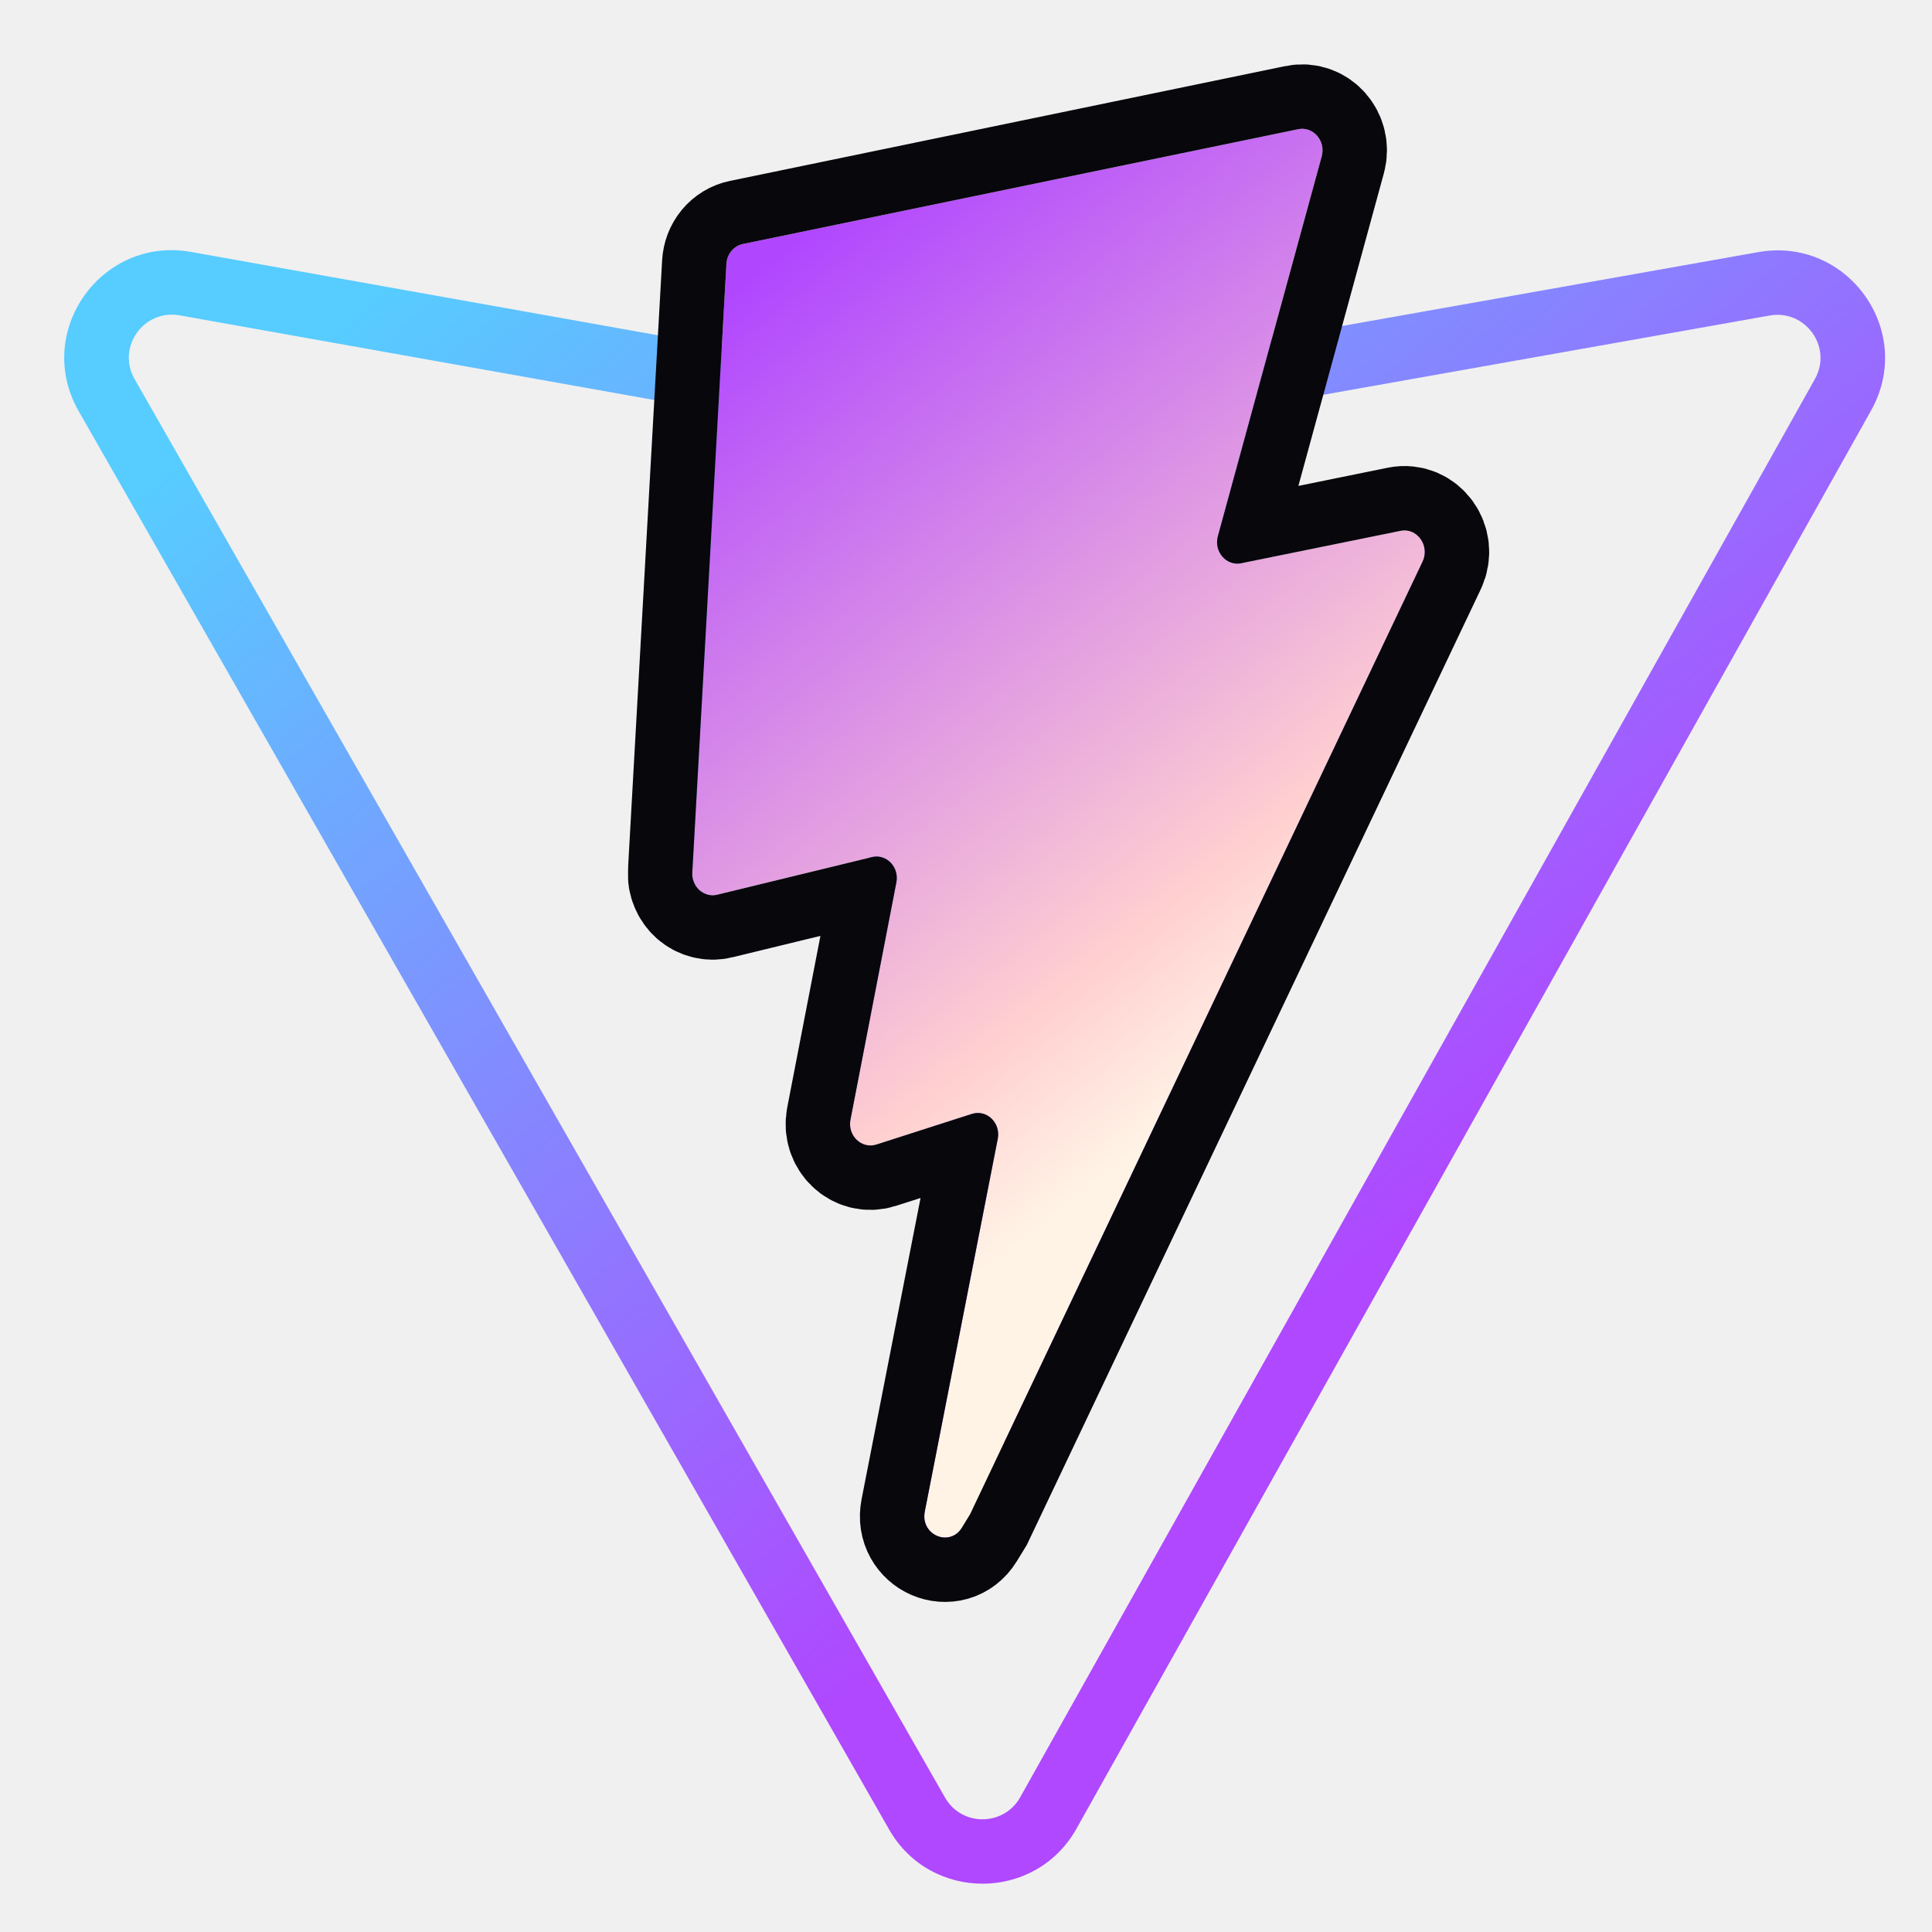
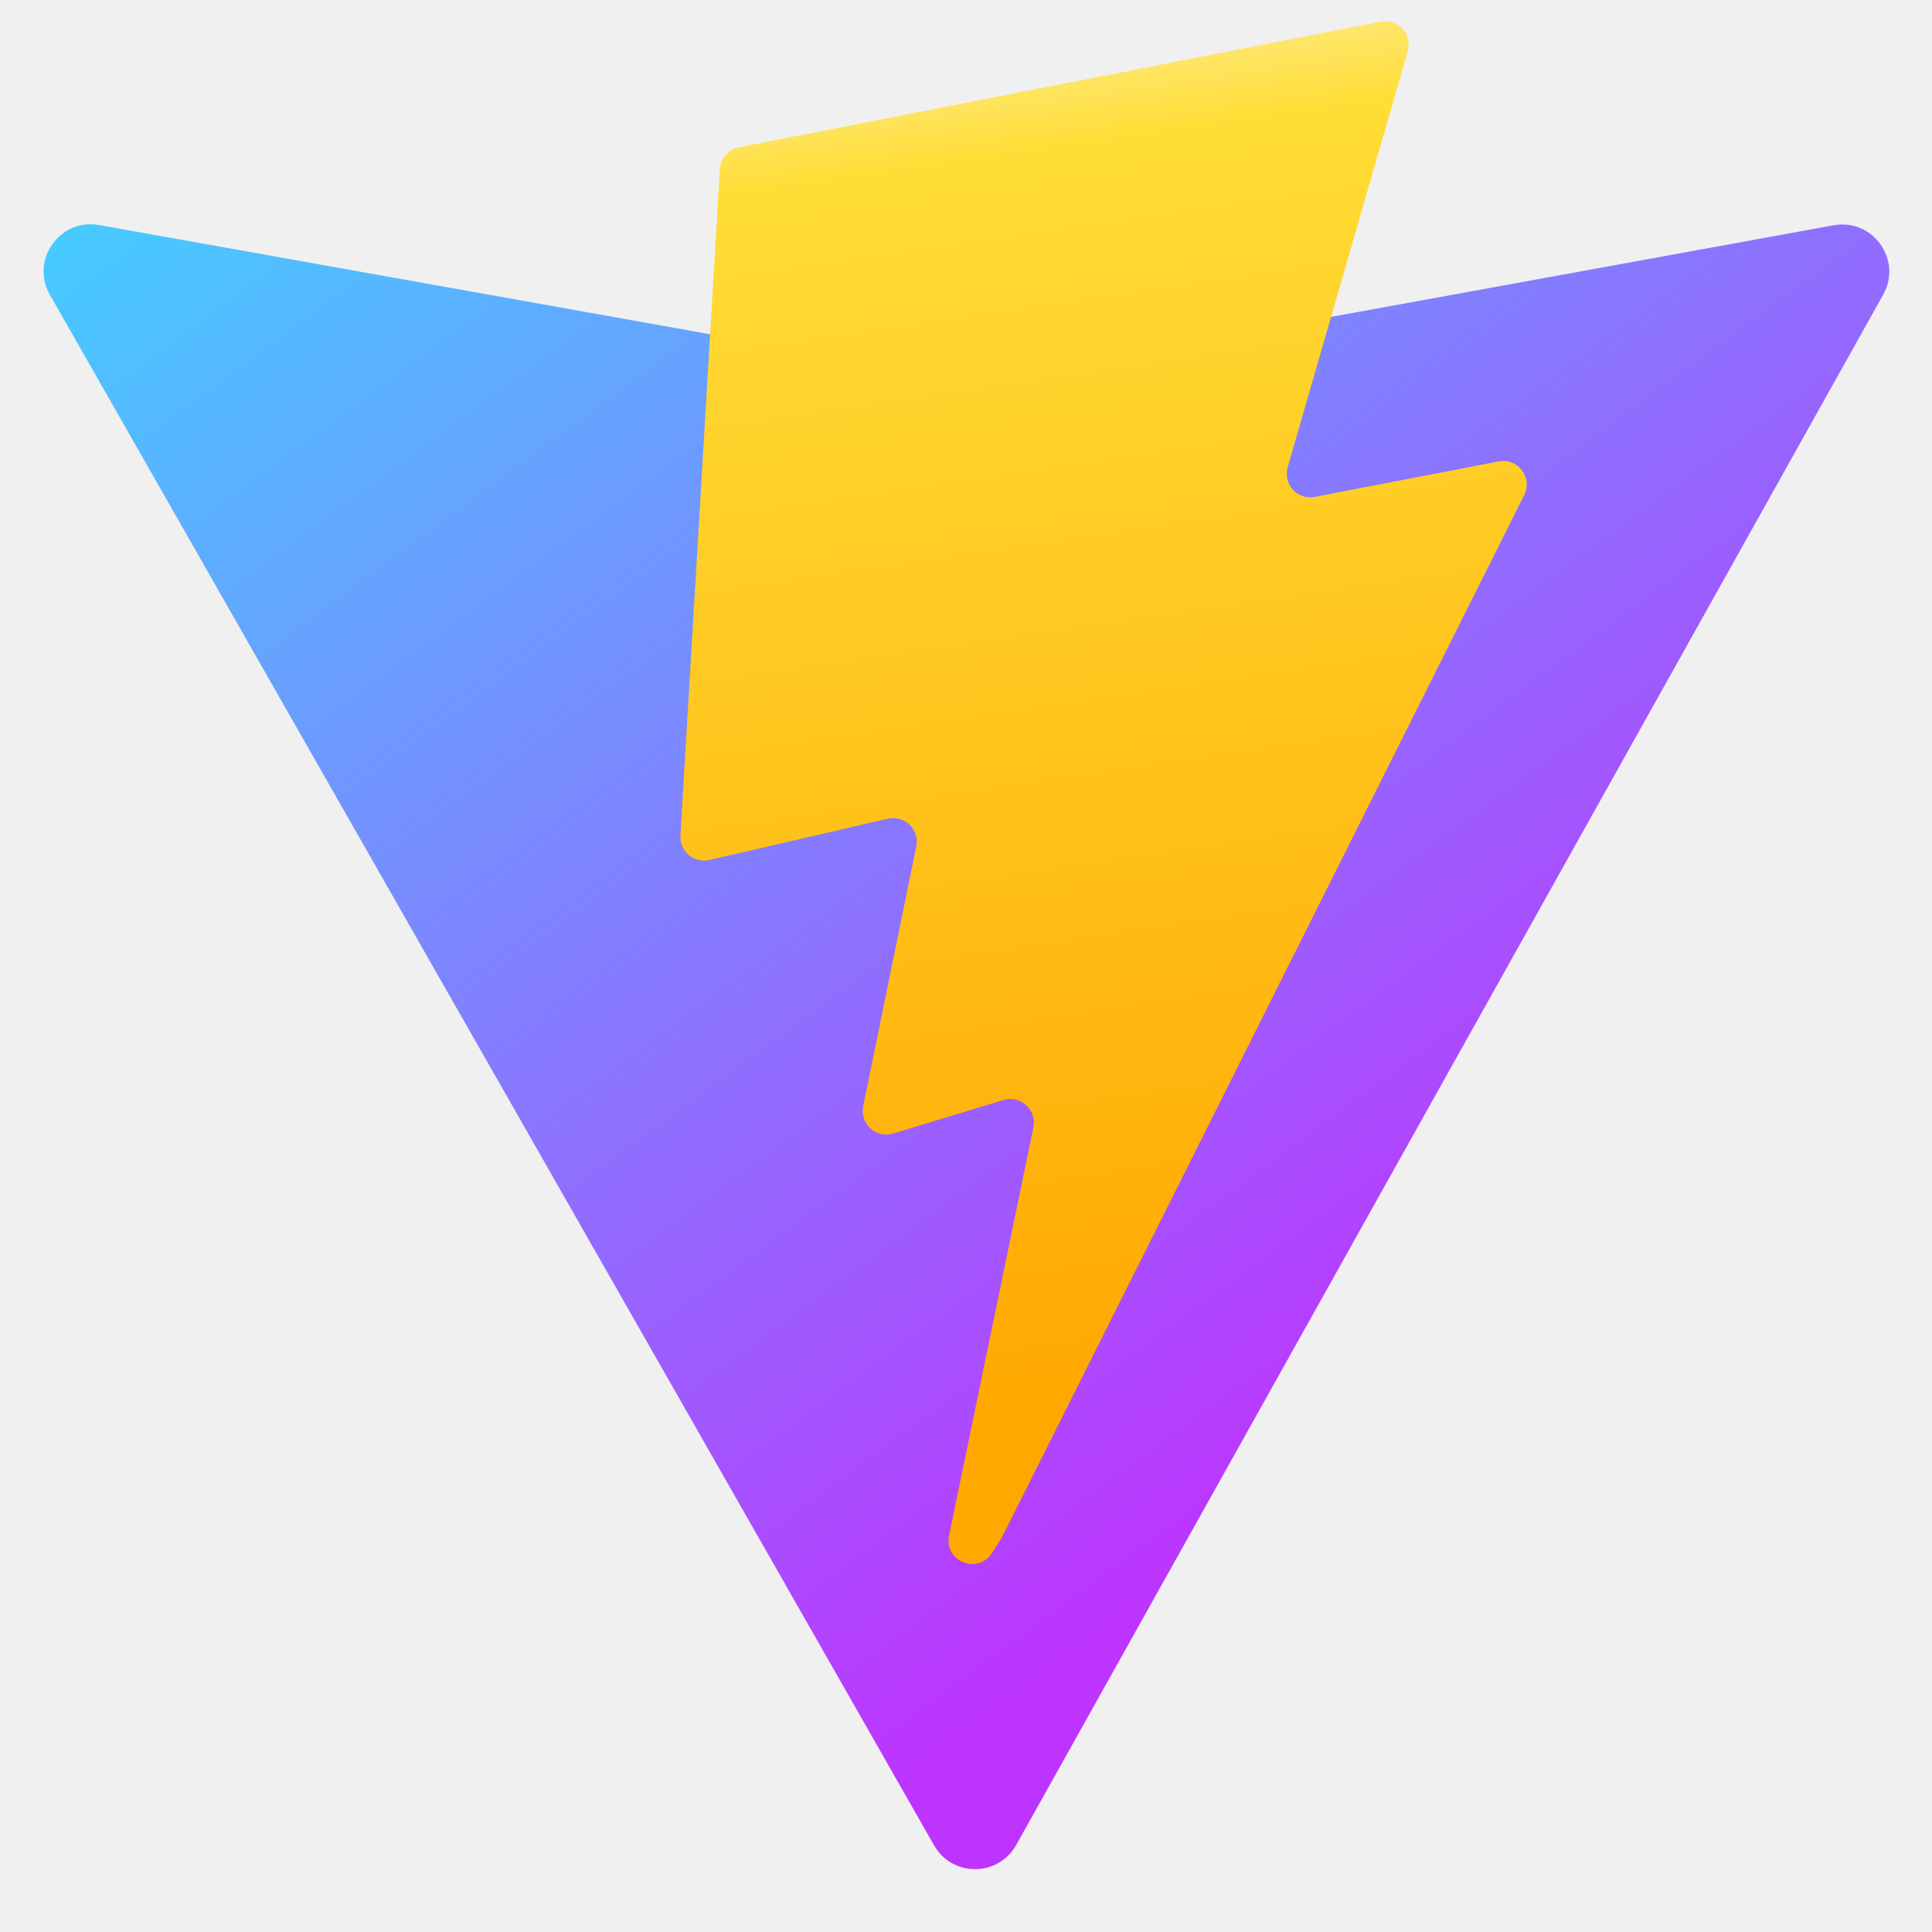
- <svg xmlns="http://www.w3.org/2000/svg" width="30" height="30" viewBox="0 0 30 30" fill="none">
-   <mask id="path-1-outside-1_840_7" maskUnits="userSpaceOnUse" x="0" y="2.886" width="30" height="27" fill="black">
-     <rect fill="white" y="2.886" width="30" height="27" />
-     <path fill-rule="evenodd" clip-rule="evenodd" d="M18.79 16.031L22.454 8.733C22.578 8.485 22.363 8.202 22.09 8.255L19.474 8.759C19.227 8.806 19.018 8.577 19.087 8.337L19.681 6.284L27.476 4.9C28.034 4.798 28.459 5.391 28.182 5.885L15.842 27.907C15.587 28.362 14.932 28.365 14.674 27.912L2.09 5.887C1.808 5.394 2.23 4.797 2.79 4.897L10.046 6.191L10.874 6.338L10.445 13.569C10.442 13.621 10.451 13.673 10.472 13.721C10.492 13.769 10.524 13.811 10.563 13.845C10.603 13.878 10.65 13.902 10.701 13.915C10.751 13.927 10.804 13.927 10.855 13.915L13.398 13.33C13.636 13.275 13.85 13.484 13.802 13.723L13.046 17.415C12.996 17.663 13.229 17.875 13.472 17.802L15.043 17.326C15.286 17.252 15.52 17.465 15.468 17.713L14.268 23.512C14.193 23.875 14.676 24.073 14.878 23.762L15.013 23.554L15.842 21.902V22.173L18.79 16.031Z" />
-   </mask>
-   <path d="M18.79 16.031L17.896 15.582L17.892 15.59L17.888 15.598L18.79 16.031ZM22.454 8.733L21.56 8.284L21.56 8.284L22.454 8.733ZM22.09 8.255L21.901 7.273L21.901 7.273L22.09 8.255ZM19.474 8.759L19.662 9.741L19.663 9.741L19.474 8.759ZM19.087 8.337L18.127 8.06L18.126 8.061L19.087 8.337ZM19.681 6.284L19.506 5.299L18.893 5.408L18.72 6.006L19.681 6.284ZM27.476 4.9L27.651 5.885L27.655 5.884L27.476 4.9ZM28.182 5.885L27.309 5.396L27.309 5.396L28.182 5.885ZM15.842 27.907L14.97 27.419L14.97 27.419L15.842 27.907ZM14.674 27.912L15.542 27.416L15.542 27.416L14.674 27.912ZM2.09 5.887L1.221 6.383L1.221 6.383L2.09 5.887ZM2.79 4.897L2.614 5.881L2.614 5.881L2.79 4.897ZM10.046 6.191L9.871 7.176L9.872 7.176L10.046 6.191ZM10.874 6.338L11.872 6.397L11.925 5.508L11.049 5.353L10.874 6.338ZM10.445 13.569L11.443 13.633L11.444 13.629L10.445 13.569ZM10.472 13.721L11.392 13.33L11.388 13.321L10.472 13.721ZM10.563 13.845L9.918 14.608L9.918 14.608L10.563 13.845ZM10.701 13.915L10.937 12.943L10.936 12.943L10.701 13.915ZM10.855 13.915L11.079 14.89L11.08 14.89L10.855 13.915ZM13.398 13.33L13.173 12.355L13.173 12.355L13.398 13.33ZM13.802 13.723L14.781 13.923L14.781 13.923L13.802 13.723ZM13.046 17.415L12.066 17.214L12.066 17.215L13.046 17.415ZM13.472 17.802L13.762 18.759L13.762 18.759L13.472 17.802ZM15.043 17.326L14.752 16.369L14.752 16.369L15.043 17.326ZM15.468 17.713L14.489 17.511L14.489 17.511L15.468 17.713ZM14.268 23.512L15.247 23.715L15.247 23.715L14.268 23.512ZM14.878 23.762L15.717 24.306L15.717 24.306L14.878 23.762ZM15.013 23.554L15.852 24.098L15.882 24.052L15.906 24.003L15.013 23.554ZM15.842 21.902H16.842L14.948 21.453L15.842 21.902ZM15.842 22.173H14.842L16.744 22.606L15.842 22.173ZM19.683 16.48L23.347 9.182L21.56 8.284L17.896 15.582L19.683 16.48ZM23.347 9.182C23.847 8.187 22.983 7.064 21.901 7.273L22.279 9.236C21.744 9.34 21.31 8.782 21.56 8.284L23.347 9.182ZM21.901 7.273L19.284 7.777L19.663 9.741L22.279 9.236L21.901 7.273ZM19.285 7.777C19.769 7.684 20.186 8.134 20.049 8.614L18.126 8.061C17.851 9.02 18.686 9.928 19.662 9.741L19.285 7.777ZM20.048 8.615L20.642 6.561L18.72 6.006L18.127 8.06L20.048 8.615ZM19.856 7.268L27.651 5.885L27.301 3.915L19.506 5.299L19.856 7.268ZM27.655 5.884C27.386 5.933 27.17 5.644 27.309 5.396L29.054 6.374C29.747 5.138 28.683 3.664 27.297 3.916L27.655 5.884ZM27.309 5.396L14.97 27.419L16.715 28.396L29.054 6.374L27.309 5.396ZM14.97 27.419C15.095 27.195 15.415 27.193 15.542 27.416L13.806 28.408C14.45 29.536 16.08 29.529 16.715 28.396L14.97 27.419ZM15.542 27.416L2.958 5.391L1.221 6.383L13.806 28.408L15.542 27.416ZM2.958 5.391C3.099 5.638 2.886 5.93 2.614 5.881L2.966 3.912C1.575 3.664 0.517 5.15 1.221 6.383L2.958 5.391ZM2.614 5.881L9.871 7.176L10.222 5.207L2.966 3.912L2.614 5.881ZM9.872 7.176L10.7 7.322L11.049 5.353L10.221 5.207L9.872 7.176ZM9.876 6.279L9.447 13.51L11.444 13.629L11.872 6.397L9.876 6.279ZM9.447 13.506C9.434 13.714 9.47 13.925 9.555 14.121L11.388 13.321C11.432 13.422 11.45 13.529 11.443 13.633L9.447 13.506ZM9.551 14.112C9.635 14.309 9.763 14.477 9.918 14.608L11.209 13.082C11.285 13.145 11.349 13.229 11.392 13.33L9.551 14.112ZM9.918 14.608C10.077 14.743 10.265 14.838 10.466 14.886L10.936 12.943C11.036 12.967 11.129 13.014 11.209 13.081L9.918 14.608ZM10.465 14.886C10.667 14.935 10.877 14.936 11.079 14.89L10.632 12.941C10.732 12.918 10.836 12.918 10.937 12.943L10.465 14.886ZM11.08 14.89L13.622 14.304L13.173 12.355L10.631 12.941L11.08 14.89ZM13.622 14.304C13.153 14.412 12.725 13.999 12.822 13.523L14.781 13.923C14.976 12.969 14.119 12.138 13.173 12.355L13.622 14.304ZM12.822 13.522L12.066 17.214L14.026 17.615L14.781 13.923L12.822 13.522ZM12.066 17.215C11.864 18.208 12.796 19.051 13.762 18.759L13.182 16.845C13.661 16.699 14.127 17.118 14.026 17.614L12.066 17.215ZM13.762 18.759L15.333 18.282L14.752 16.369L13.182 16.845L13.762 18.759ZM15.332 18.283C14.854 18.427 14.386 18.009 14.489 17.511L16.448 17.916C16.654 16.921 15.718 16.076 14.752 16.369L15.332 18.283ZM14.489 17.511L13.289 23.309L15.247 23.715L16.448 17.916L14.489 17.511ZM13.289 23.309C12.987 24.766 14.919 25.535 15.717 24.306L14.039 23.217C14.434 22.61 15.399 22.983 15.247 23.715L13.289 23.309ZM15.717 24.306L15.852 24.098L14.174 23.01L14.039 23.218L15.717 24.306ZM15.906 24.003L16.736 22.351L14.948 21.453L14.119 23.105L15.906 24.003ZM14.842 21.902V22.173H16.842V21.902H14.842ZM16.744 22.606L19.691 16.464L17.888 15.598L14.941 21.741L16.744 22.606Z" fill="url(#paint0_linear_840_7)" mask="url(#path-1-outside-1_840_7)" />
-   <mask id="path-3-outside-2_840_7" maskUnits="userSpaceOnUse" x="9.749" y="0" width="14" height="25" fill="black">
-     <rect fill="white" x="9.749" width="14" height="25" />
-     <path d="M20.159 2.006L11.535 3.789C11.466 3.803 11.404 3.841 11.357 3.897C11.311 3.953 11.284 4.023 11.28 4.097L10.75 13.548C10.746 13.6 10.755 13.652 10.775 13.699C10.794 13.747 10.824 13.789 10.861 13.823C10.899 13.856 10.943 13.88 10.991 13.892C11.039 13.905 11.089 13.905 11.137 13.893L13.538 13.309C13.763 13.254 13.965 13.463 13.919 13.701L13.206 17.386C13.158 17.634 13.378 17.846 13.608 17.772L15.091 17.297C15.321 17.223 15.542 17.436 15.493 17.684L14.36 23.472C14.289 23.834 14.745 24.031 14.936 23.721L15.063 23.514L22.09 8.721C22.207 8.473 22.005 8.19 21.747 8.243L19.275 8.746C19.043 8.793 18.846 8.565 18.911 8.326L20.524 2.427C20.589 2.187 20.391 1.958 20.159 2.006Z" />
-   </mask>
-   <path d="M20.159 2.006L11.535 3.789C11.466 3.803 11.404 3.841 11.357 3.897C11.311 3.953 11.284 4.023 11.28 4.097L10.75 13.548C10.746 13.6 10.755 13.652 10.775 13.699C10.794 13.747 10.824 13.789 10.861 13.823C10.899 13.856 10.943 13.88 10.991 13.892C11.039 13.905 11.089 13.905 11.137 13.893L13.538 13.309C13.763 13.254 13.965 13.463 13.919 13.701L13.206 17.386C13.158 17.634 13.378 17.846 13.608 17.772L15.091 17.297C15.321 17.223 15.542 17.436 15.493 17.684L14.36 23.472C14.289 23.834 14.745 24.031 14.936 23.721L15.063 23.514L22.09 8.721C22.207 8.473 22.005 8.19 21.747 8.243L19.275 8.746C19.043 8.793 18.846 8.565 18.911 8.326L20.524 2.427C20.589 2.187 20.391 1.958 20.159 2.006Z" fill="url(#paint1_linear_840_7)" />
-   <path d="M20.159 2.006L11.535 3.789C11.466 3.803 11.404 3.841 11.357 3.897C11.311 3.953 11.284 4.023 11.28 4.097L10.75 13.548C10.746 13.6 10.755 13.652 10.775 13.699C10.794 13.747 10.824 13.789 10.861 13.823C10.899 13.856 10.943 13.88 10.991 13.892C11.039 13.905 11.089 13.905 11.137 13.893L13.538 13.309C13.763 13.254 13.965 13.463 13.919 13.701L13.206 17.386C13.158 17.634 13.378 17.846 13.608 17.772L15.091 17.297C15.321 17.223 15.542 17.436 15.493 17.684L14.36 23.472C14.289 23.834 14.745 24.031 14.936 23.721L15.063 23.514L22.09 8.721C22.207 8.473 22.005 8.19 21.747 8.243L19.275 8.746C19.043 8.793 18.846 8.565 18.911 8.326L20.524 2.427C20.589 2.187 20.391 1.958 20.159 2.006Z" stroke="#07070C" stroke-width="2" mask="url(#path-3-outside-2_840_7)" />
+ <svg xmlns="http://www.w3.org/2000/svg" viewBox="0 0 128 128">
  <defs>
-     <linearGradient id="paint0_linear_840_7" x1="9.16" y1="1.889" x2="22.812" y2="18.287" gradientUnits="userSpaceOnUse">
-       <stop stop-color="#57CCFF" />
-       <stop offset="1" stop-color="#AF48FF" />
+     <linearGradient id="a" x1="6" x2="235" y1="33" y2="344" gradientTransform="translate(0 .937) scale(.3122)" gradientUnits="userSpaceOnUse">
+       <stop offset="0" stop-color="#41d1ff" />
+       <stop offset="1" stop-color="#bd34fe" />
    </linearGradient>
-     <linearGradient id="paint1_linear_840_7" x1="11.436" y1="4.488" x2="21.136" y2="16.744" gradientUnits="userSpaceOnUse">
-       <stop stop-color="#B047FF" />
-       <stop offset="0.75" stop-color="#FFD0D0" />
-       <stop offset="0.917" stop-color="#FFF3E6" />
+     <linearGradient id="b" x1="194.651" x2="236.076" y1="8.818" y2="292.989" gradientTransform="translate(0 .937) scale(.3122)" gradientUnits="userSpaceOnUse">
+       <stop offset="0" stop-color="#ffea83" />
+       <stop offset=".083" stop-color="#ffdd35" />
+       <stop offset="1" stop-color="#ffa800" />
    </linearGradient>
  </defs>
+   <path fill="url(#a)" d="M124.766 19.52 67.324 122.238c-1.187 2.121-4.234 2.133-5.437.024L3.305 19.532c-1.313-2.302.652-5.087 3.261-4.622L64.07 25.187a3.09 3.09 0 0 0 1.11 0l56.3-10.261c2.598-.473 4.575 2.289 3.286 4.594Zm0 0" />
+   <path fill="url(#b)" d="M91.46 1.43 48.954 9.758a1.56 1.56 0 0 0-1.258 1.437l-2.617 44.168a1.563 1.563 0 0 0 1.91 1.614l11.836-2.735a1.562 1.562 0 0 1 1.88 1.836l-3.517 17.219a1.562 1.562 0 0 0 1.985 1.805l7.308-2.223c1.133-.344 2.223.652 1.985 1.812l-5.59 27.047c-.348 1.692 1.902 2.614 2.84 1.164l.625-.968 34.64-69.13c.582-1.16-.421-2.48-1.69-2.234l-12.185 2.352a1.558 1.558 0 0 1-1.793-1.965l7.95-27.562A1.56 1.56 0 0 0 91.46 1.43Zm0 0" />
</svg>
